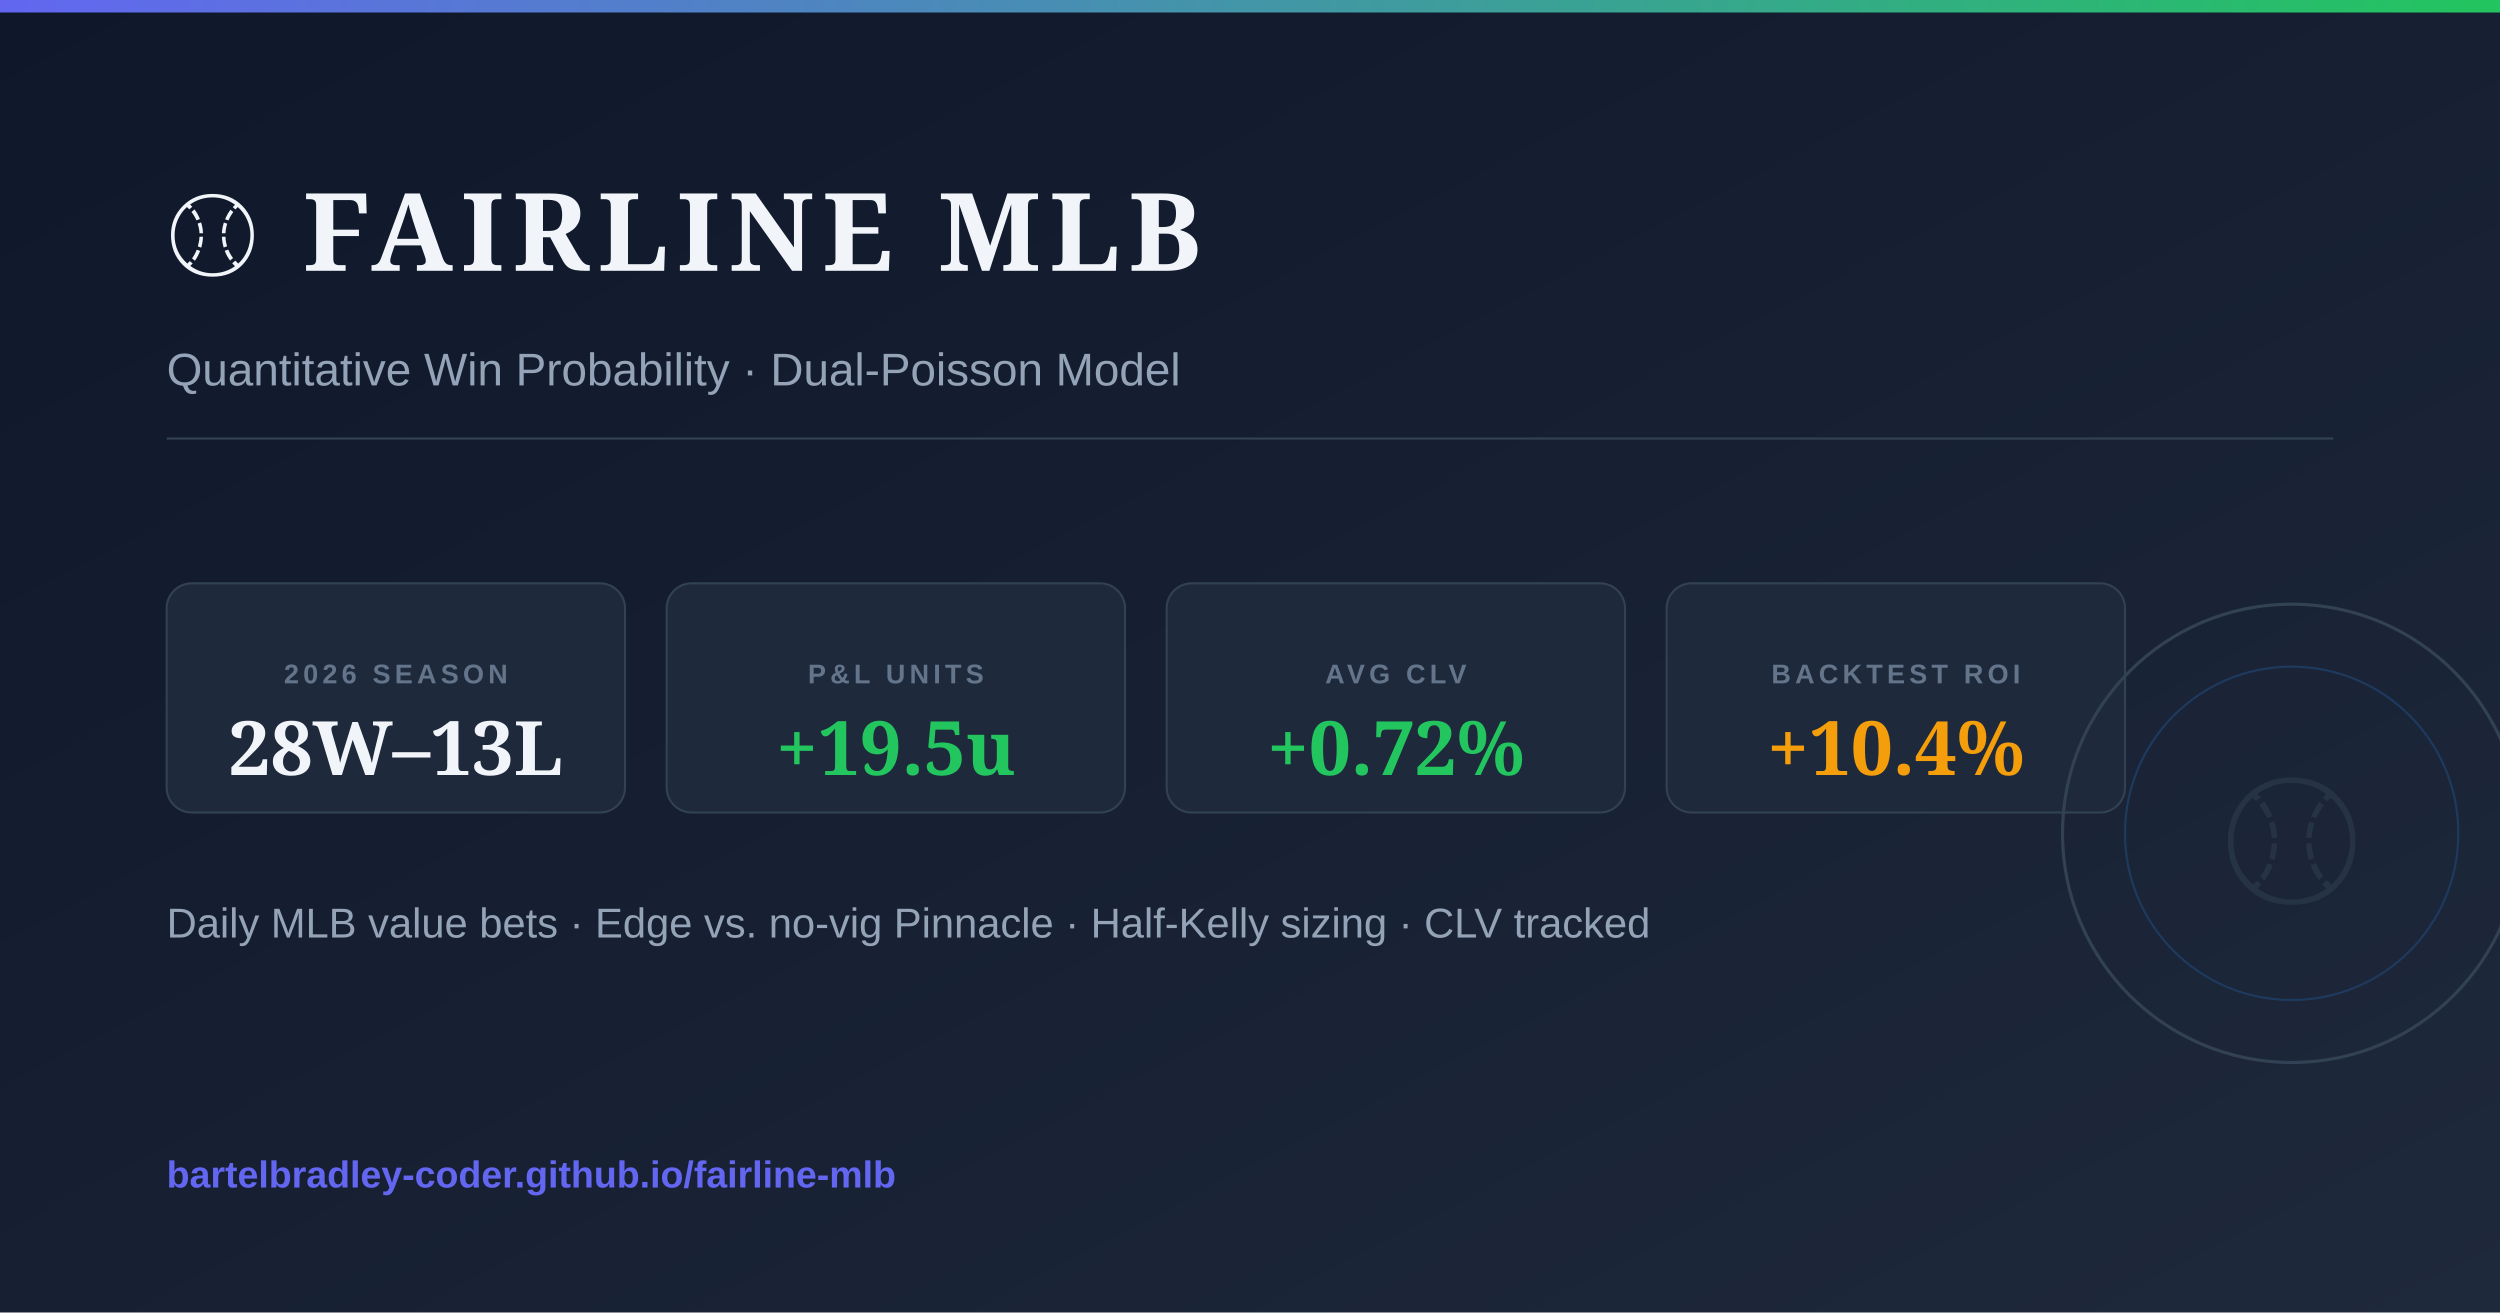
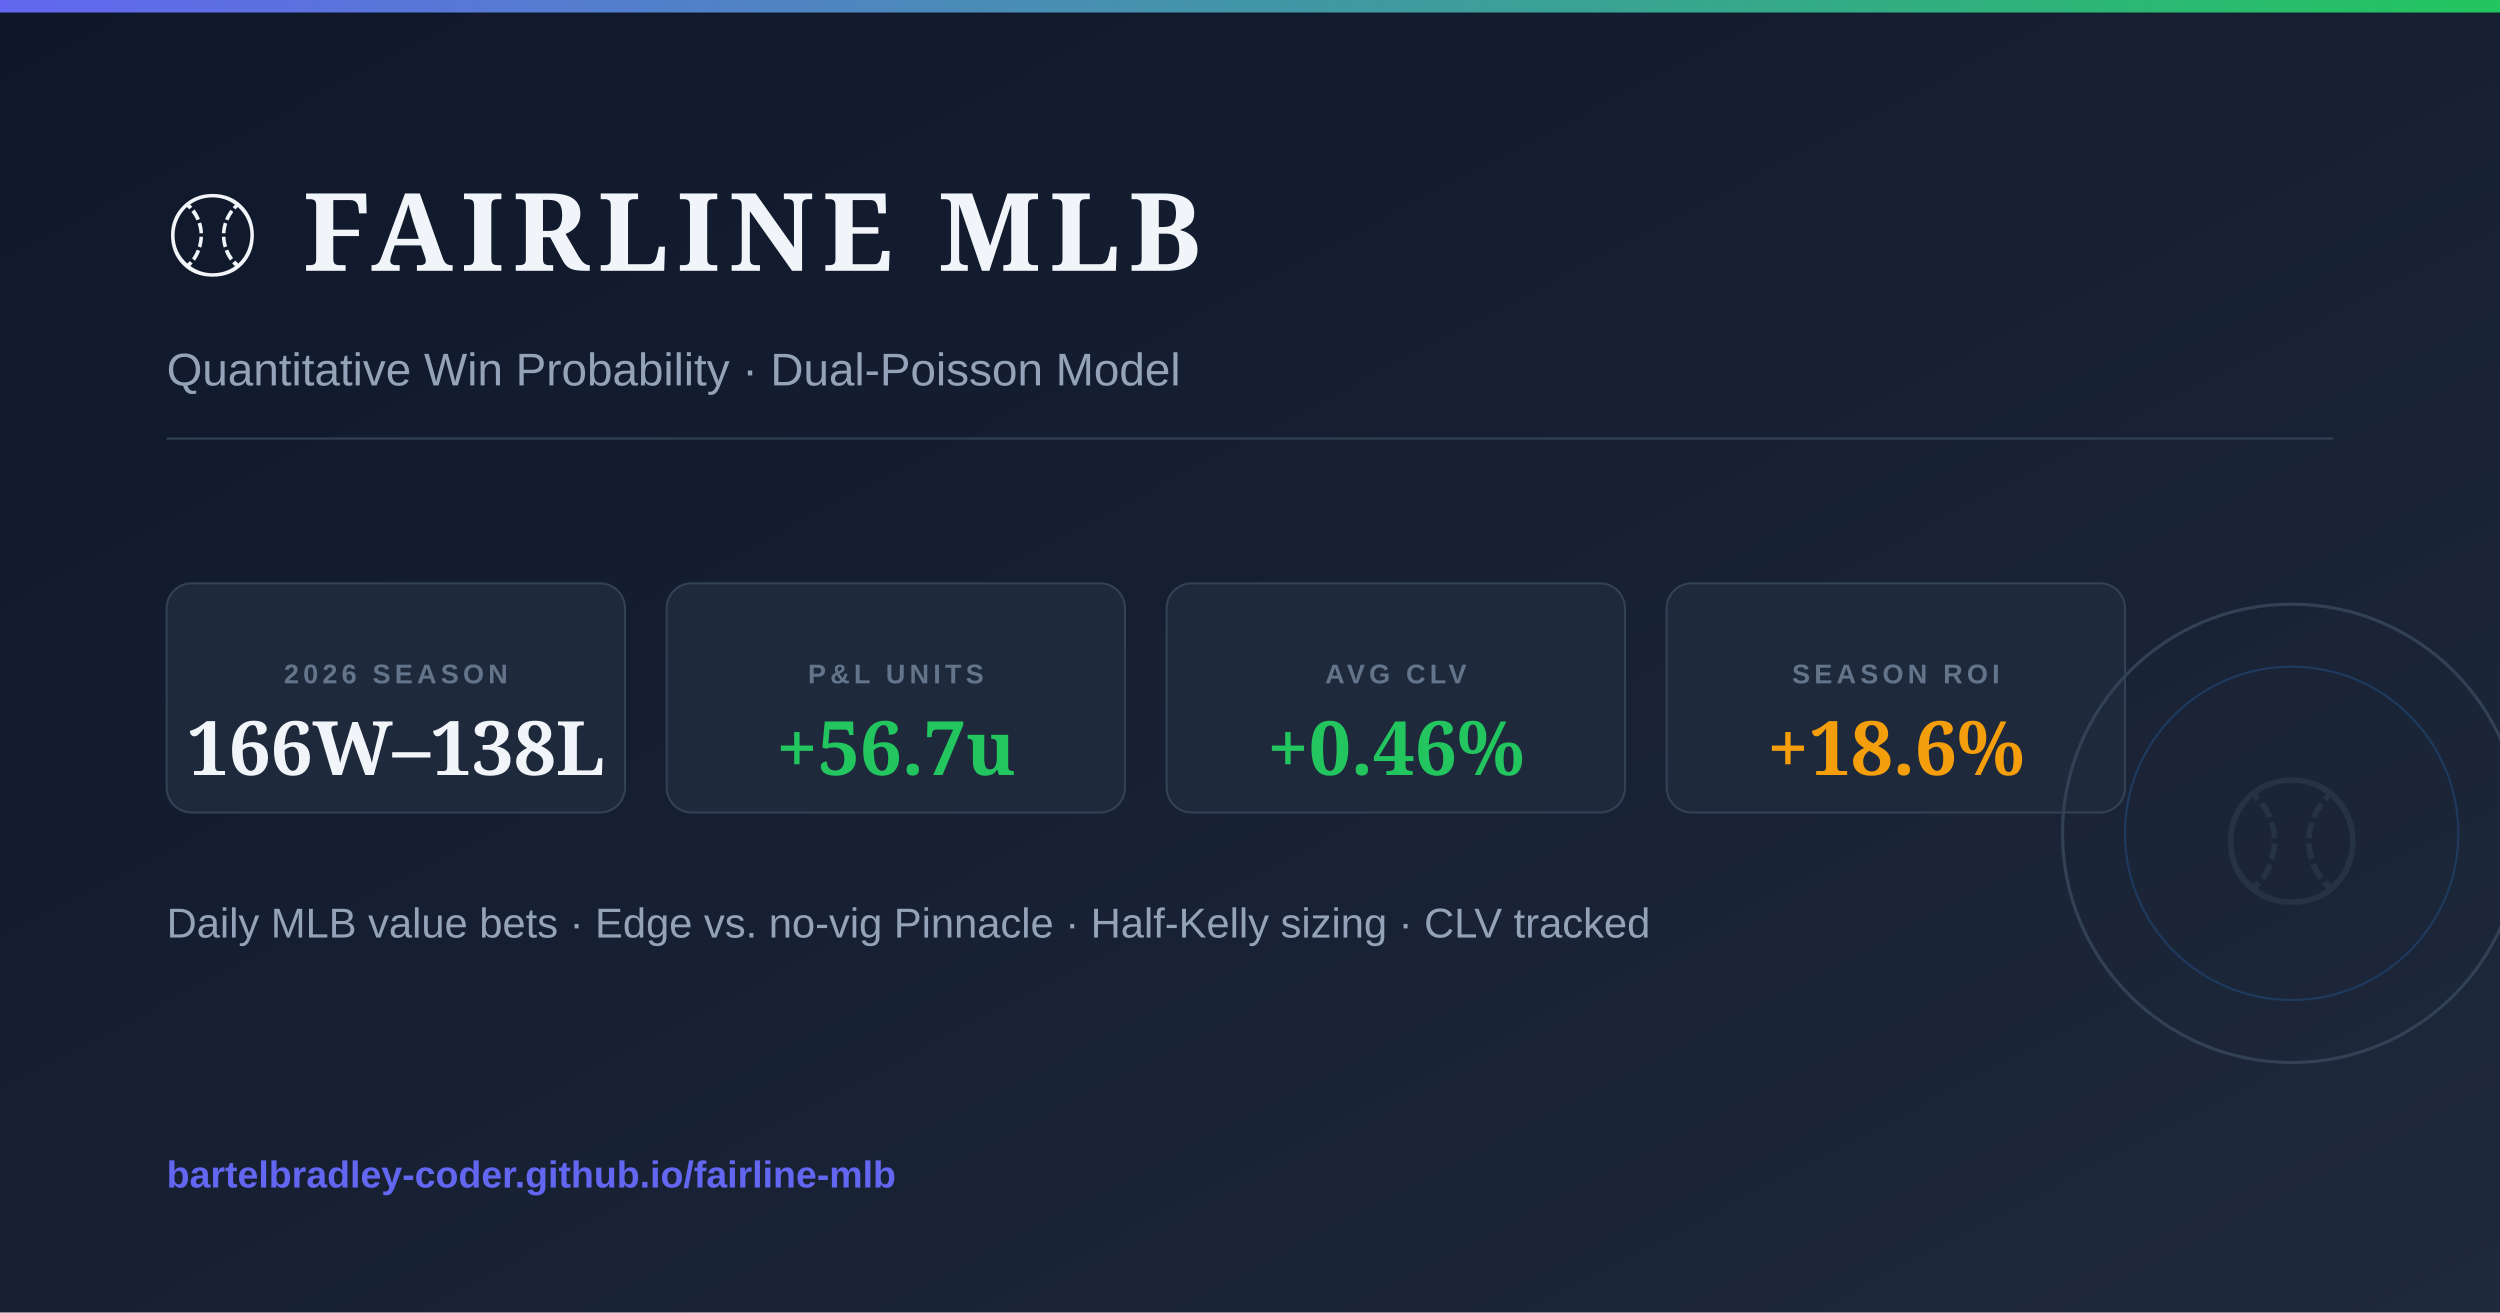
<svg xmlns="http://www.w3.org/2000/svg" width="1200" height="630" viewBox="0 0 1200 630">
  <defs>
    <linearGradient id="bg" x1="0" y1="0" x2="1" y2="1">
      <stop offset="0%" stop-color="#0f172a" />
      <stop offset="100%" stop-color="#1e293b" />
    </linearGradient>
    <linearGradient id="accent" x1="0" y1="0" x2="1" y2="0">
      <stop offset="0%" stop-color="#6366f1" />
      <stop offset="100%" stop-color="#22c55e" />
    </linearGradient>
  </defs>
  <rect width="1200" height="630" fill="url(#bg)" />
  <rect x="0" y="0" width="1200" height="6" fill="url(#accent)" />
  <text x="80" y="130" font-family="Georgia, serif" font-size="52" fill="#f1f5f9" font-weight="700" letter-spacing="4">⚾ FAIRLINE MLB</text>
  <text x="80" y="185" font-family="Arial, sans-serif" font-size="22" fill="#94a3b8">Quantitative Win Probability · Dual-Poisson Model</text>
  <rect x="80" y="210" width="1040" height="1" fill="#334155" />
  <g transform="translate(80, 280)">
    <rect x="0" y="0" width="220" height="110" rx="12" fill="#1e293b" stroke="#334155" stroke-width="1" />
    <text x="110" y="48" font-family="Arial, sans-serif" font-size="13" fill="#64748b" text-anchor="middle" font-weight="700" letter-spacing="2">2026 SEASON</text>
-     <text x="110" y="92" font-family="Georgia, serif" font-size="36" fill="#f1f5f9" text-anchor="middle" font-weight="700">28W–13L</text>
+     <text x="110" y="92" font-family="Georgia, serif" font-size="36" fill="#f1f5f9" text-anchor="middle" font-weight="700">166W–138L</text>
    <rect x="240" y="0" width="220" height="110" rx="12" fill="#1e293b" stroke="#334155" stroke-width="1" />
    <text x="350" y="48" font-family="Arial, sans-serif" font-size="13" fill="#64748b" text-anchor="middle" font-weight="700" letter-spacing="2">P&amp;L UNITS</text>
-     <text x="350" y="92" font-family="Georgia, serif" font-size="36" fill="#22c55e" text-anchor="middle" font-weight="700">+19.5u</text>
+     <text x="350" y="92" font-family="Georgia, serif" font-size="36" fill="#22c55e" text-anchor="middle" font-weight="700">+56.7u</text>
    <rect x="480" y="0" width="220" height="110" rx="12" fill="#1e293b" stroke="#334155" stroke-width="1" />
    <text x="590" y="48" font-family="Arial, sans-serif" font-size="13" fill="#64748b" text-anchor="middle" font-weight="700" letter-spacing="2">AVG CLV</text>
-     <text x="590" y="92" font-family="Georgia, serif" font-size="36" fill="#22c55e" text-anchor="middle" font-weight="700">+0.72%</text>
+     <text x="590" y="92" font-family="Georgia, serif" font-size="36" fill="#22c55e" text-anchor="middle" font-weight="700">+0.46%</text>
    <rect x="720" y="0" width="220" height="110" rx="12" fill="#1e293b" stroke="#334155" stroke-width="1" />
-     <text x="830" y="48" font-family="Arial, sans-serif" font-size="13" fill="#64748b" text-anchor="middle" font-weight="700" letter-spacing="2">BACKTEST ROI</text>
-     <text x="830" y="92" font-family="Georgia, serif" font-size="36" fill="#f59e0b" text-anchor="middle" font-weight="700">+10.4%</text>
+     <text x="830" y="48" font-family="Arial, sans-serif" font-size="13" fill="#64748b" text-anchor="middle" font-weight="700" letter-spacing="2">SEASON ROI</text>
+     <text x="830" y="92" font-family="Georgia, serif" font-size="36" fill="#f59e0b" text-anchor="middle" font-weight="700">+18.6%</text>
  </g>
  <text x="80" y="450" font-family="Arial, sans-serif" font-size="20" fill="#94a3b8">Daily MLB value bets · Edge vs. no-vig Pinnacle · Half-Kelly sizing · CLV tracked</text>
  <text x="80" y="570" font-family="Arial, sans-serif" font-size="18" fill="#6366f1" font-weight="600">bartelbradley-coder.github.io/fairline-mlb</text>
  <circle cx="1100" cy="400" r="110" fill="none" stroke="#334155" stroke-width="1.5" />
  <circle cx="1100" cy="400" r="80" fill="none" stroke="#1e3a5f" stroke-width="1" />
  <text x="1100" y="430" font-family="Arial, sans-serif" font-size="80" text-anchor="middle" fill="#1e293b">⚾</text>
  <text x="1100" y="430" font-family="Arial, sans-serif" font-size="80" text-anchor="middle" fill="#334155" opacity="0.4">⚾</text>
</svg>
